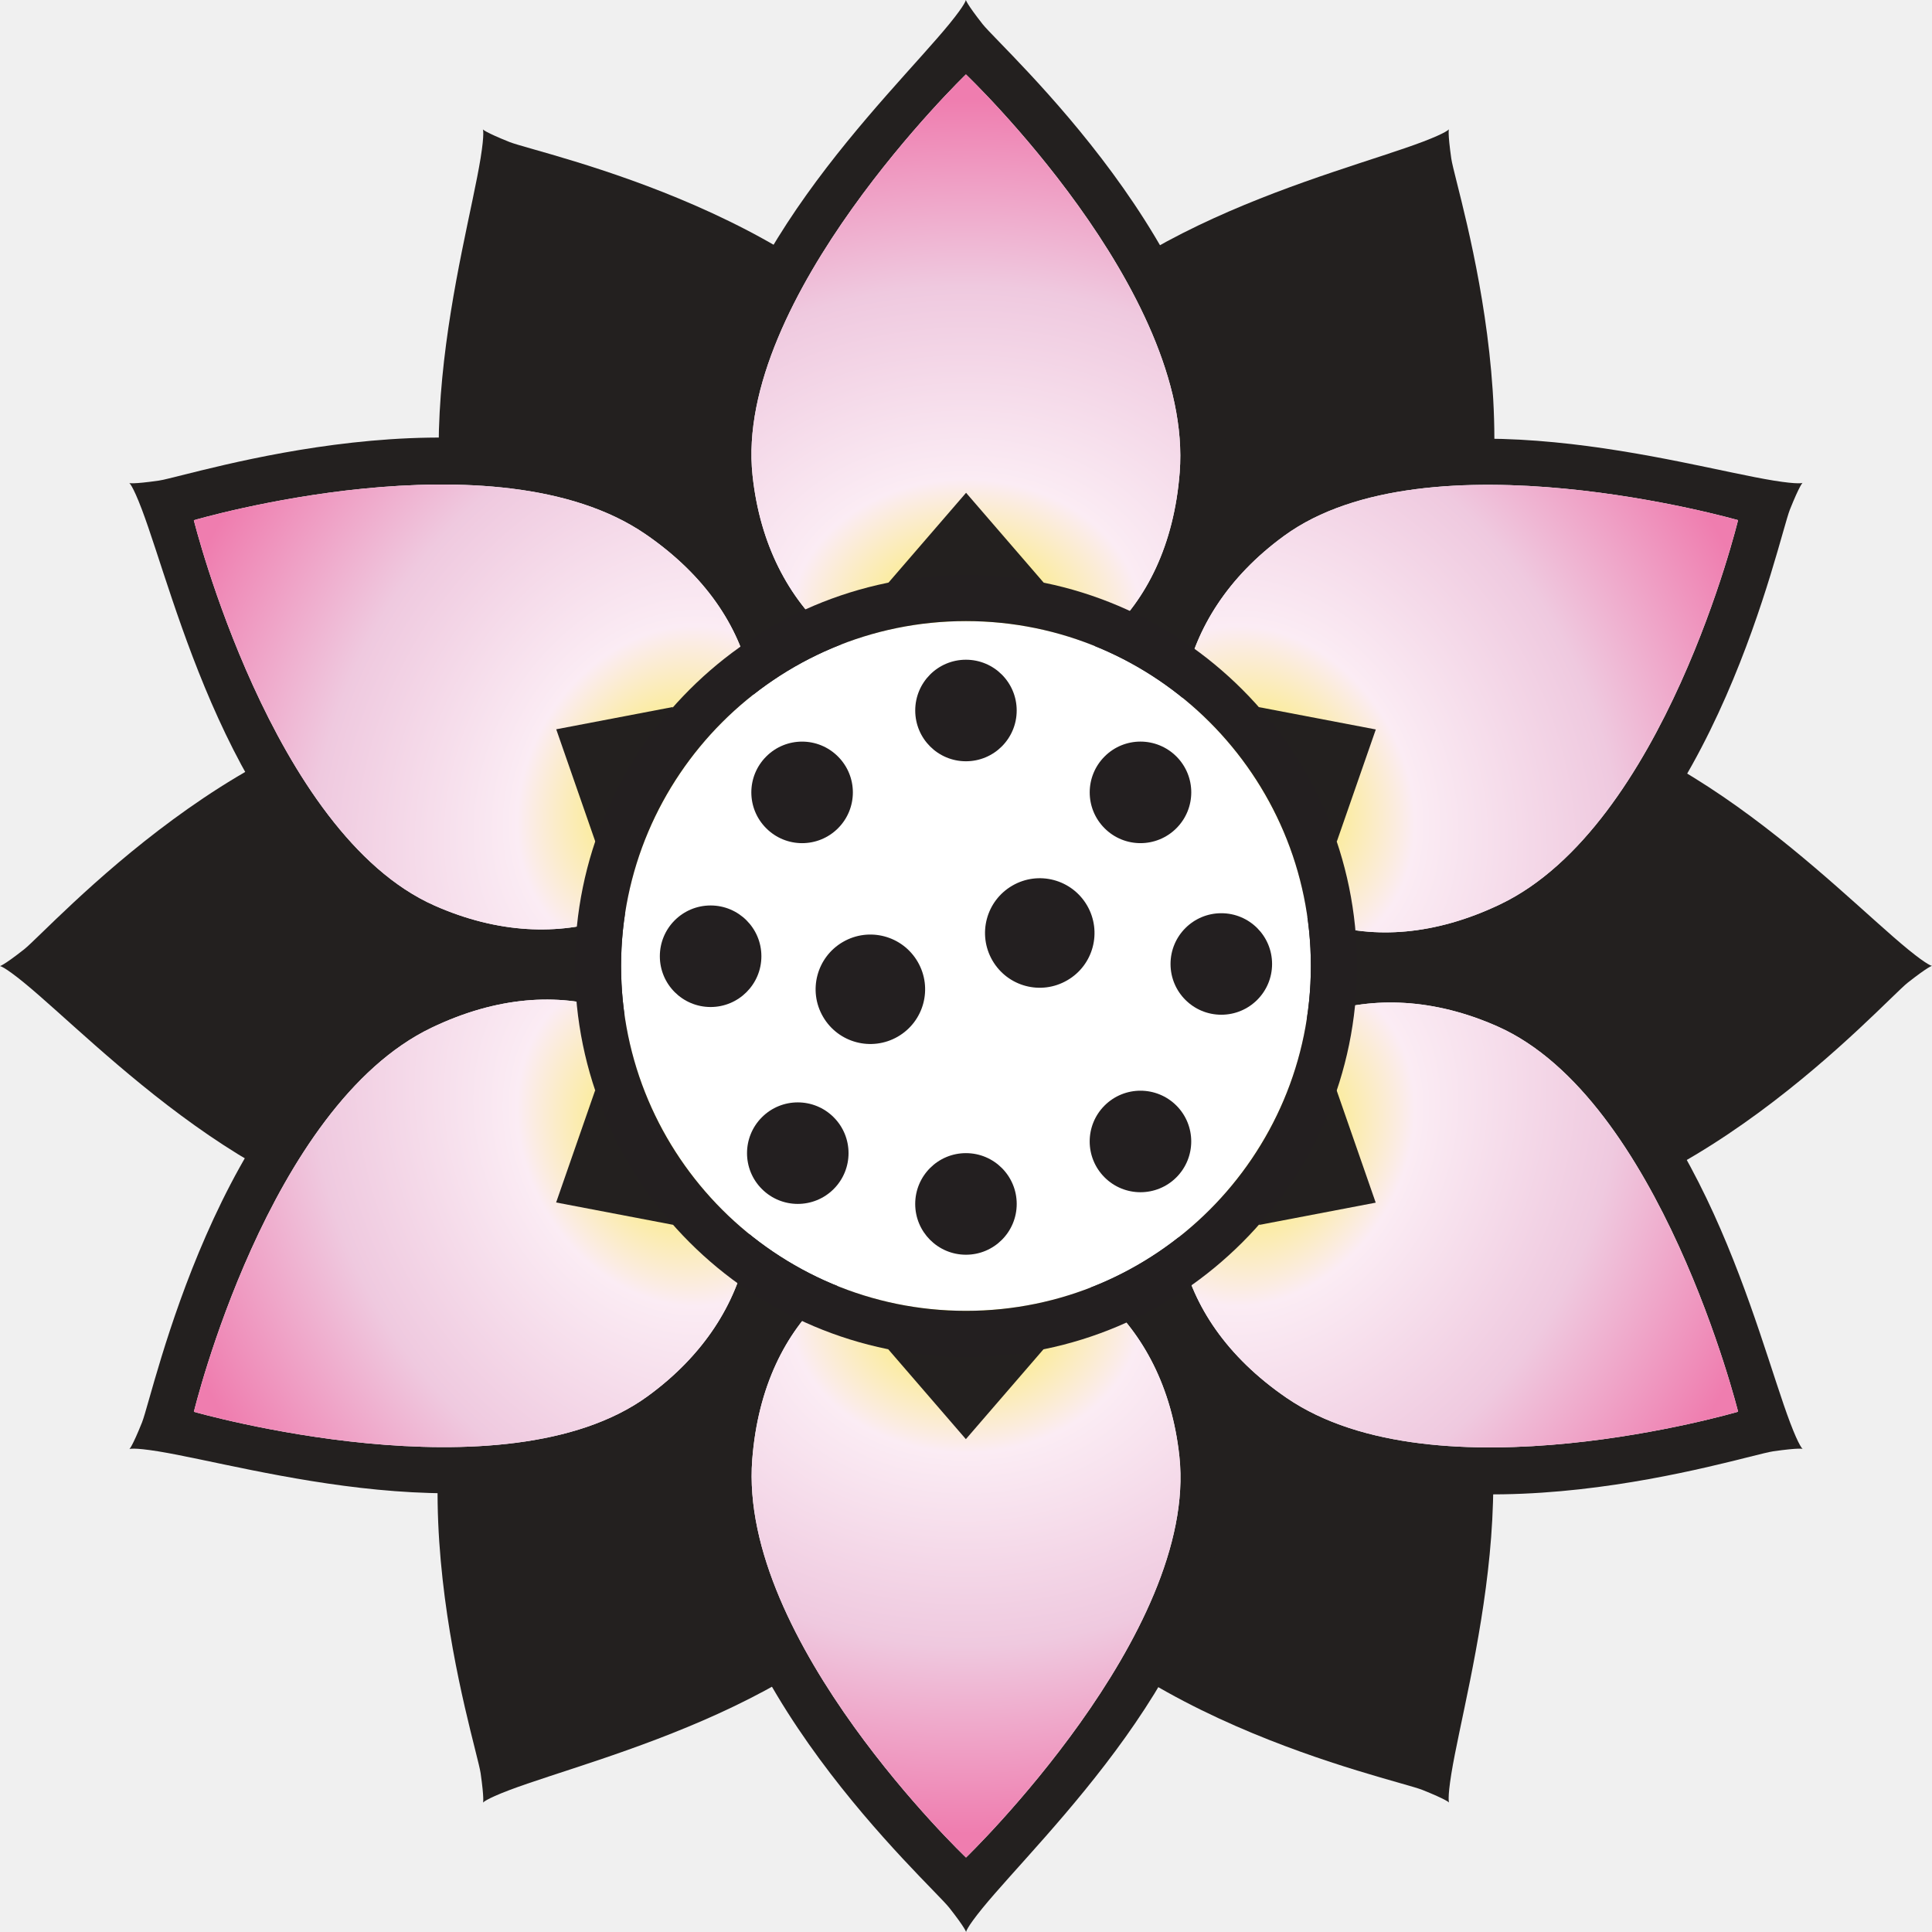
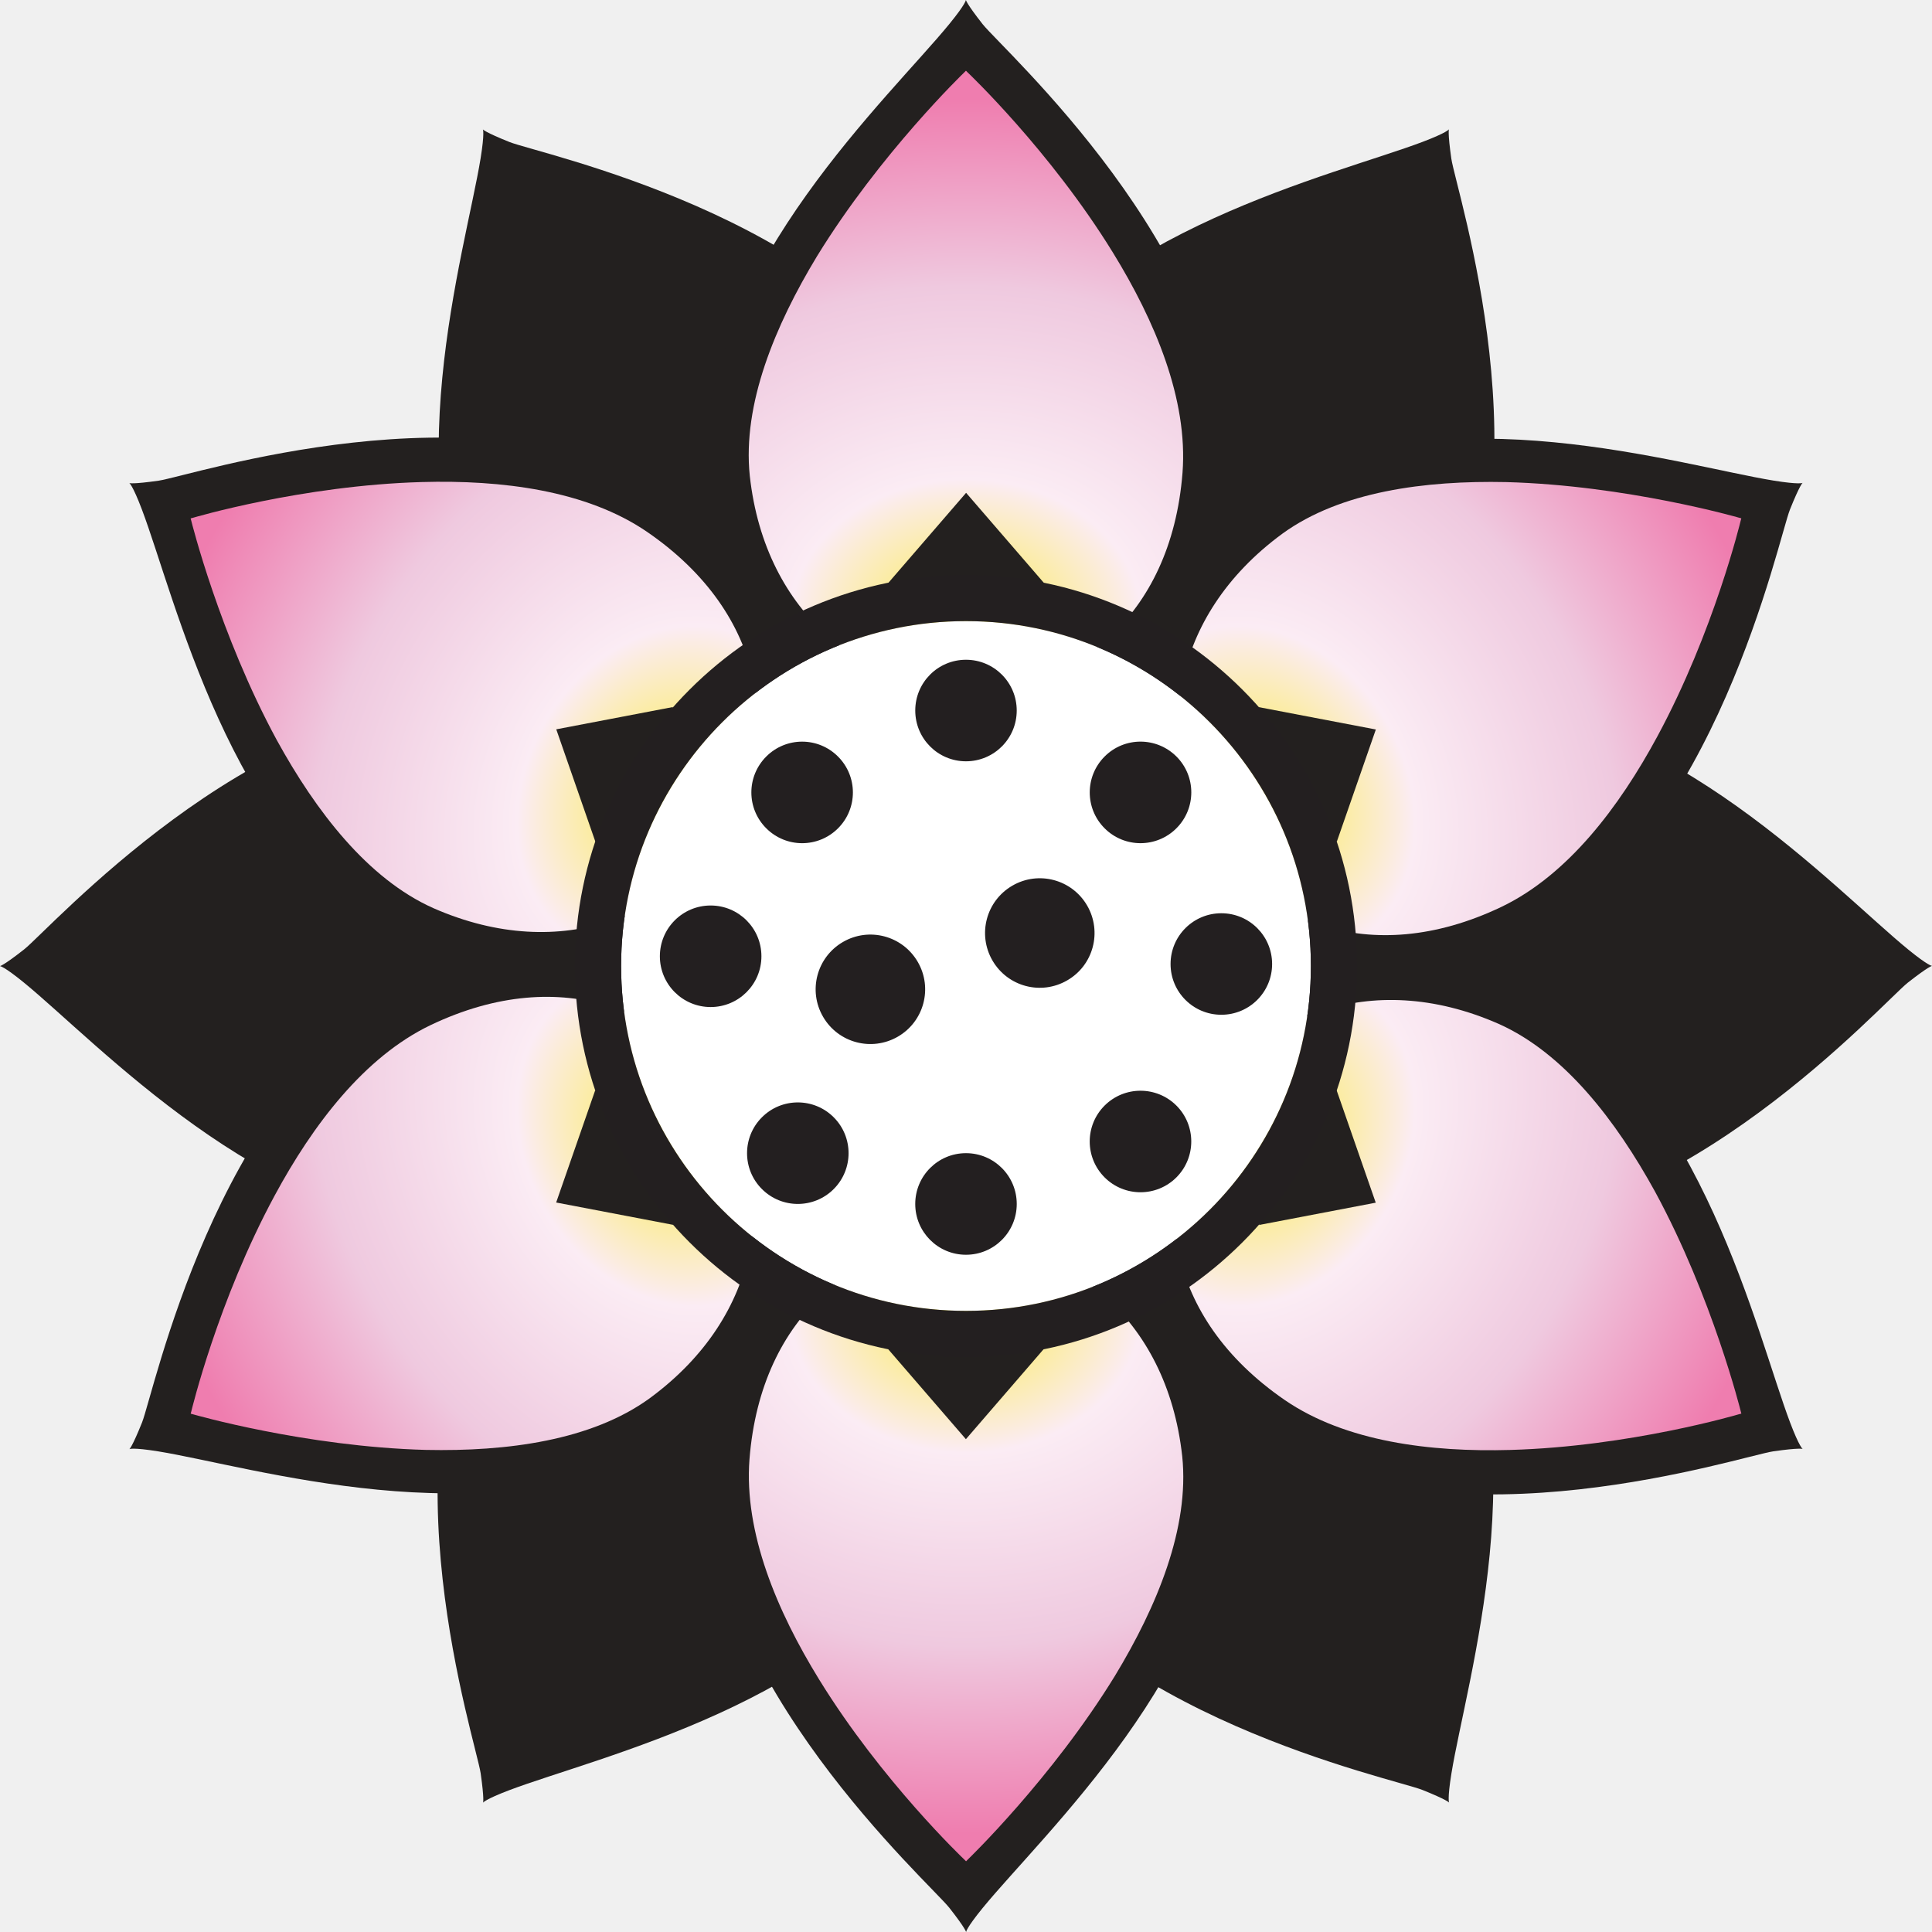
<svg xmlns="http://www.w3.org/2000/svg" width="400px" height="400px" version="1.1" xml:space="preserve" style="fill-rule:evenodd;clip-rule:evenodd;stroke-linejoin:round;stroke-miterlimit:2;">
-   <g transform="matrix(1,0,0,1,-0.006296,-0.006296)">
-     <g id="Layer-1" transform="matrix(5.555556,0,0,5.555556,0,0)">
+   <g id="Layer-1" transform="matrix(5.555556,0,0,5.555556,0,0)">
+     <g>
+       <g transform="matrix(18.99341,5.095115,5.095115,-18.99341,17.60416,17.13835)">
+         <path d="M-0.143,0.61C-0.143,0.61 -0.138,0.605 -0.133,0.556C-0.115,0.378 -0.133,-0.088 0.114,-0.342C0.59,-0.831 1.304,-0.151 0.82,0.343C0.543,0.625 -0.026,0.593 -0.088,0.6C-0.138,0.606 -0.143,0.61 -0.143,0.61Z" style="fill:rgb(35,32,31);fill-rule:nonzero;" />
+       </g>
+       <g transform="matrix(13.90921,-13.90122,-13.90122,-13.90921,10.46742,42.50044)">
+         <path d="M-0.143,0.61C-0.143,0.61 -0.138,0.605 -0.133,0.556C-0.115,0.378 -0.133,-0.088 0.114,-0.342C0.59,-0.831 1.304,-0.151 0.82,0.343C0.543,0.625 -0.026,0.593 -0.088,0.6C-0.138,0.606 -0.143,0.61 -0.143,0.61Z" style="fill:rgb(35,32,31);fill-rule:nonzero;" />
+       </g>
+       <g transform="matrix(-5.084208,-18.99634,-18.99634,5.084208,28.86325,61.36209)">
+         <path d="M-0.143,0.61C-0.143,0.61 -0.138,0.605 -0.133,0.556C-0.115,0.378 -0.133,-0.088 0.114,-0.342C0.59,-0.831 1.304,-0.151 0.82,0.343C0.543,0.625 -0.026,0.593 -0.088,0.6C-0.138,0.606 -0.143,0.61 -0.143,0.61Z" style="fill:rgb(35,32,31);fill-rule:nonzero;" />
+       </g>
+       <g transform="matrix(-18.99341,-5.095115,-5.095115,18.99341,54.39584,54.86165)">
+         <path d="M-0.143,0.61C-0.143,0.61 -0.138,0.605 -0.133,0.556C-0.115,0.378 -0.133,-0.088 0.114,-0.342C0.59,-0.831 1.304,-0.151 0.82,0.343C0.543,0.625 -0.026,0.593 -0.088,0.6C-0.138,0.606 -0.143,0.61 -0.143,0.61Z" style="fill:rgb(35,32,31);fill-rule:nonzero;" />
+       </g>
+       <g transform="matrix(-13.90921,13.90122,13.90122,13.90921,61.53258,29.49956)">
+         <path d="M-0.143,0.61C-0.143,0.61 -0.138,0.605 -0.133,0.556C-0.115,0.378 -0.133,-0.088 0.114,-0.342C0.59,-0.831 1.304,-0.151 0.82,0.343C0.543,0.625 -0.026,0.593 -0.088,0.6C-0.138,0.606 -0.143,0.61 -0.143,0.61Z" style="fill:rgb(35,32,31);fill-rule:nonzero;" />
+       </g>
+       <g transform="matrix(5.084208,18.99634,18.99634,-5.084208,43.13674,10.63791)">
+         <path d="M-0.143,0.61C-0.143,0.61 -0.138,0.605 -0.133,0.556C-0.115,0.378 -0.133,-0.088 0.114,-0.342C0.59,-0.831 1.304,-0.151 0.82,0.343C0.543,0.625 -0.026,0.593 -0.088,0.6C-0.138,0.606 -0.143,0.61 -0.143,0.61Z" style="fill:rgb(35,32,31);fill-rule:nonzero;" />
+       </g>
+     </g>
+     <g>
      <g>
-         <g transform="matrix(18.99341,5.095115,5.095115,-18.99341,17.60416,17.13835)">
+         <g transform="matrix(18.99634,-5.084208,-5.084208,-18.99634,10.63791,28.86325)">
          <path d="M-0.143,0.61C-0.143,0.61 -0.138,0.605 -0.133,0.556C-0.115,0.378 -0.133,-0.088 0.114,-0.342C0.59,-0.831 1.304,-0.151 0.82,0.343C0.543,0.625 -0.026,0.593 -0.088,0.6C-0.138,0.606 -0.143,0.61 -0.143,0.61Z" style="fill:rgb(35,32,31);fill-rule:nonzero;" />
        </g>
-         <g transform="matrix(13.90921,-13.90122,-13.90122,-13.90921,10.46742,42.50044)">
-           <path d="M-0.143,0.61C-0.143,0.61 -0.138,0.605 -0.133,0.556C-0.115,0.378 -0.133,-0.088 0.114,-0.342C0.59,-0.831 1.304,-0.151 0.82,0.343C0.543,0.625 -0.026,0.593 -0.088,0.6C-0.138,0.606 -0.143,0.61 -0.143,0.61Z" style="fill:rgb(35,32,31);fill-rule:nonzero;" />
-         </g>
-         <g transform="matrix(-5.084208,-18.99634,-18.99634,5.084208,28.86325,61.36209)">
-           <path d="M-0.143,0.61C-0.143,0.61 -0.138,0.605 -0.133,0.556C-0.115,0.378 -0.133,-0.088 0.114,-0.342C0.59,-0.831 1.304,-0.151 0.82,0.343C0.543,0.625 -0.026,0.593 -0.088,0.6C-0.138,0.606 -0.143,0.61 -0.143,0.61Z" style="fill:rgb(35,32,31);fill-rule:nonzero;" />
-         </g>
-         <g transform="matrix(-18.99341,-5.095115,-5.095115,18.99341,54.39584,54.86165)">
-           <path d="M-0.143,0.61C-0.143,0.61 -0.138,0.605 -0.133,0.556C-0.115,0.378 -0.133,-0.088 0.114,-0.342C0.59,-0.831 1.304,-0.151 0.82,0.343C0.543,0.625 -0.026,0.593 -0.088,0.6C-0.138,0.606 -0.143,0.61 -0.143,0.61Z" style="fill:rgb(35,32,31);fill-rule:nonzero;" />
-         </g>
-         <g transform="matrix(-13.90921,13.90122,13.90122,13.90921,61.53258,29.49956)">
-           <path d="M-0.143,0.61C-0.143,0.61 -0.138,0.605 -0.133,0.556C-0.115,0.378 -0.133,-0.088 0.114,-0.342C0.59,-0.831 1.304,-0.151 0.82,0.343C0.543,0.625 -0.026,0.593 -0.088,0.6C-0.138,0.606 -0.143,0.61 -0.143,0.61Z" style="fill:rgb(35,32,31);fill-rule:nonzero;" />
-         </g>
-         <g transform="matrix(5.084208,18.99634,18.99634,-5.084208,43.13674,10.63791)">
-           <path d="M-0.143,0.61C-0.143,0.61 -0.138,0.605 -0.133,0.556C-0.115,0.378 -0.133,-0.088 0.114,-0.342C0.59,-0.831 1.304,-0.151 0.82,0.343C0.543,0.625 -0.026,0.593 -0.088,0.6C-0.138,0.606 -0.143,0.61 -0.143,0.61Z" style="fill:rgb(35,32,31);fill-rule:nonzero;" />
+         <g transform="matrix(15.82721,-4.236019,-4.236019,-15.82721,11.55058,28.13632)">
+           <path d="M-0.117,0.584C-0.117,0.584 -0.13,-0.15 0.185,-0.404C0.682,-0.805 1.299,-0.216 0.867,0.288C0.598,0.602 -0.117,0.584 -0.117,0.584Z" style="fill:white;fill-rule:nonzero;" />
        </g>
      </g>
      <g>
-         <g>
-           <g transform="matrix(18.99634,-5.084208,-5.084208,-18.99634,10.63791,28.86325)">
-             <path d="M-0.143,0.61C-0.143,0.61 -0.138,0.605 -0.133,0.556C-0.115,0.378 -0.133,-0.088 0.114,-0.342C0.59,-0.831 1.304,-0.151 0.82,0.343C0.543,0.625 -0.026,0.593 -0.088,0.6C-0.138,0.606 -0.143,0.61 -0.143,0.61Z" style="fill:rgb(35,32,31);fill-rule:nonzero;" />
-           </g>
-           <g transform="matrix(15.82721,-4.236019,-4.236019,-15.82721,11.55058,28.13632)">
-             <path d="M-0.117,0.584C-0.117,0.584 -0.13,-0.15 0.185,-0.404C0.682,-0.805 1.299,-0.216 0.867,0.288C0.598,0.602 -0.117,0.584 -0.117,0.584Z" style="fill:white;fill-rule:nonzero;" />
-           </g>
+         <g transform="matrix(5.095115,-18.99341,-18.99341,-5.095115,17.13835,54.39584)">
+           <path d="M-0.143,0.61C-0.143,0.61 -0.138,0.605 -0.133,0.556C-0.115,0.378 -0.133,-0.088 0.114,-0.342C0.59,-0.831 1.304,-0.151 0.82,0.343C0.543,0.625 -0.026,0.593 -0.088,0.6C-0.138,0.606 -0.143,0.61 -0.143,0.61Z" style="fill:rgb(35,32,31);fill-rule:nonzero;" />
        </g>
-         <g>
-           <g transform="matrix(5.095115,-18.99341,-18.99341,-5.095115,17.13835,54.39584)">
-             <path d="M-0.143,0.61C-0.143,0.61 -0.138,0.605 -0.133,0.556C-0.115,0.378 -0.133,-0.088 0.114,-0.342C0.59,-0.831 1.304,-0.151 0.82,0.343C0.543,0.625 -0.026,0.593 -0.088,0.6C-0.138,0.606 -0.143,0.61 -0.143,0.61Z" style="fill:rgb(35,32,31);fill-rule:nonzero;" />
-           </g>
-           <g transform="matrix(4.245106,-15.82478,-15.82478,-4.245106,16.96515,53.24198)">
-             <path d="M-0.117,0.584C-0.117,0.584 -0.13,-0.15 0.185,-0.404C0.682,-0.805 1.299,-0.216 0.867,0.288C0.598,0.602 -0.117,0.584 -0.117,0.584Z" style="fill:white;fill-rule:nonzero;" />
-           </g>
-         </g>
-         <g>
-           <g transform="matrix(-13.90122,-13.90921,-13.90921,13.90122,42.50044,61.53258)">
-             <path d="M-0.143,0.61C-0.143,0.61 -0.138,0.605 -0.133,0.556C-0.115,0.378 -0.133,-0.088 0.114,-0.342C0.59,-0.831 1.304,-0.151 0.82,0.343C0.543,0.625 -0.026,0.593 -0.088,0.6C-0.138,0.606 -0.143,0.61 -0.143,0.61Z" style="fill:rgb(35,32,31);fill-rule:nonzero;" />
-           </g>
-           <g transform="matrix(-11.58211,-11.58876,-11.58876,11.58211,41.41457,61.10565)">
-             <path d="M-0.117,0.584C-0.117,0.584 -0.13,-0.15 0.185,-0.404C0.682,-0.805 1.299,-0.216 0.867,0.288C0.598,0.602 -0.117,0.584 -0.117,0.584Z" style="fill:white;fill-rule:nonzero;" />
-           </g>
-         </g>
-         <g>
-           <g transform="matrix(-18.99634,5.084208,5.084208,18.99634,61.36209,43.13674)">
-             <path d="M-0.143,0.61C-0.143,0.61 -0.138,0.605 -0.133,0.556C-0.115,0.378 -0.133,-0.088 0.114,-0.342C0.59,-0.831 1.304,-0.151 0.82,0.343C0.543,0.625 -0.026,0.593 -0.088,0.6C-0.138,0.606 -0.143,0.61 -0.143,0.61Z" style="fill:rgb(35,32,31);fill-rule:nonzero;" />
-           </g>
-           <g transform="matrix(-15.82721,4.236019,4.236019,15.82721,60.44942,43.86368)">
-             <path d="M-0.117,0.584C-0.117,0.584 -0.13,-0.15 0.185,-0.404C0.682,-0.805 1.299,-0.216 0.867,0.288C0.598,0.602 -0.117,0.584 -0.117,0.584Z" style="fill:white;fill-rule:nonzero;" />
-           </g>
-         </g>
-         <g>
-           <g transform="matrix(-5.095115,18.99341,18.99341,5.095115,54.86165,17.60416)">
-             <path d="M-0.143,0.61C-0.143,0.61 -0.138,0.605 -0.133,0.556C-0.115,0.378 -0.133,-0.088 0.114,-0.342C0.59,-0.831 1.304,-0.151 0.82,0.343C0.543,0.625 -0.026,0.593 -0.088,0.6C-0.138,0.606 -0.143,0.61 -0.143,0.61Z" style="fill:rgb(35,32,31);fill-rule:nonzero;" />
-           </g>
-           <g transform="matrix(-4.245106,15.82478,15.82478,4.245106,55.03485,18.75802)">
-             <path d="M-0.117,0.584C-0.117,0.584 -0.13,-0.15 0.185,-0.404C0.682,-0.805 1.299,-0.216 0.867,0.288C0.598,0.602 -0.117,0.584 -0.117,0.584Z" style="fill:white;fill-rule:nonzero;" />
-           </g>
-         </g>
-         <g>
-           <g transform="matrix(13.90122,13.90921,13.90921,-13.90122,29.49956,10.46742)">
-             <path d="M-0.143,0.61C-0.143,0.61 -0.138,0.605 -0.133,0.556C-0.115,0.378 -0.133,-0.088 0.114,-0.342C0.59,-0.831 1.304,-0.151 0.82,0.343C0.543,0.625 -0.026,0.593 -0.088,0.6C-0.138,0.606 -0.143,0.61 -0.143,0.61Z" style="fill:rgb(35,32,31);fill-rule:nonzero;" />
-           </g>
-           <g transform="matrix(11.58211,11.58876,11.58876,-11.58211,30.58544,10.89435)">
-             <path d="M-0.117,0.584C-0.117,0.584 -0.13,-0.15 0.185,-0.404C0.682,-0.805 1.299,-0.216 0.867,0.288C0.598,0.602 -0.117,0.584 -0.117,0.584Z" style="fill:white;fill-rule:nonzero;" />
-           </g>
-         </g>
-       </g>
-       <g id="_6" transform="matrix(15.82721,-4.236019,-4.236019,-15.82721,11.55058,28.13632)">
-         <path d="M-0.117,0.584C-0.117,0.584 -0.13,-0.15 0.185,-0.404C0.682,-0.805 1.299,-0.216 0.867,0.288C0.598,0.602 -0.117,0.584 -0.117,0.584Z" style="fill:url(#_Radial1);fill-rule:nonzero;" />
-       </g>
-       <g id="_5" transform="matrix(4.245106,-15.82478,-15.82478,-4.245106,16.96515,53.24198)">
-         <path d="M-0.117,0.584C-0.117,0.584 -0.13,-0.15 0.185,-0.404C0.682,-0.805 1.299,-0.216 0.867,0.288C0.598,0.602 -0.117,0.584 -0.117,0.584Z" style="fill:url(#_Radial2);fill-rule:nonzero;" />
-       </g>
-       <g id="_4" transform="matrix(-11.58211,-11.58876,-11.58876,11.58211,41.41457,61.10565)">
-         <path d="M-0.117,0.584C-0.117,0.584 -0.13,-0.15 0.185,-0.404C0.682,-0.805 1.299,-0.216 0.867,0.288C0.598,0.602 -0.117,0.584 -0.117,0.584Z" style="fill:url(#_Radial3);fill-rule:nonzero;" />
-       </g>
-       <g id="_3" transform="matrix(-15.82721,4.236019,4.236019,15.82721,60.44942,43.86368)">
-         <path d="M-0.117,0.584C-0.117,0.584 -0.13,-0.15 0.185,-0.404C0.682,-0.805 1.299,-0.216 0.867,0.288C0.598,0.602 -0.117,0.584 -0.117,0.584Z" style="fill:url(#_Radial4);fill-rule:nonzero;" />
-       </g>
-       <g id="_2" transform="matrix(-4.245106,15.82478,15.82478,4.245106,55.03485,18.75802)">
-         <path d="M-0.117,0.584C-0.117,0.584 -0.13,-0.15 0.185,-0.404C0.682,-0.805 1.299,-0.216 0.867,0.288C0.598,0.602 -0.117,0.584 -0.117,0.584Z" style="fill:url(#_Radial5);fill-rule:nonzero;" />
-       </g>
-       <g id="_1" transform="matrix(11.58211,11.58876,11.58876,-11.58211,30.58544,10.89435)">
-         <path d="M-0.117,0.584C-0.117,0.584 -0.13,-0.15 0.185,-0.404C0.682,-0.805 1.299,-0.216 0.867,0.288C0.598,0.602 -0.117,0.584 -0.117,0.584Z" style="fill:url(#_Radial6);fill-rule:nonzero;" />
-       </g>
-       <g>
-         <g transform="matrix(-2.777673,4.807882,4.807882,2.777673,23.76512,25.48951)">
-           <path d="M0.537,-0.321L0.015,0.283L1.06,0.285L0.537,-0.321Z" style="fill:rgb(35,32,31);fill-rule:nonzero;" />
-         </g>
-         <g transform="matrix(2.774911,4.809476,4.809476,-2.774911,20.78021,41.34047)">
-           <path d="M0.537,-0.321L0.015,0.283L1.06,0.285L0.537,-0.321Z" style="fill:rgb(35,32,31);fill-rule:nonzero;" />
-         </g>
-         <g transform="matrix(5.552584,0.001594,0.001594,-5.552584,33.01509,51.85096)">
-           <path d="M0.537,-0.321L0.015,0.283L1.06,0.285L0.537,-0.321Z" style="fill:rgb(35,32,31);fill-rule:nonzero;" />
-         </g>
-         <g transform="matrix(2.777673,-4.807882,-4.807882,-2.777673,48.23488,46.51049)">
-           <path d="M0.537,-0.321L0.015,0.283L1.06,0.285L0.537,-0.321Z" style="fill:rgb(35,32,31);fill-rule:nonzero;" />
-         </g>
-         <g transform="matrix(-2.774911,-4.809476,-4.809476,2.774911,51.21979,30.65953)">
-           <path d="M0.537,-0.321L0.015,0.283L1.06,0.285L0.537,-0.321Z" style="fill:rgb(35,32,31);fill-rule:nonzero;" />
-         </g>
-         <g transform="matrix(-5.552584,-0.001594,-0.001594,5.552584,38.98491,20.14904)">
-           <path d="M0.537,-0.321L0.015,0.283L1.06,0.285L0.537,-0.321Z" style="fill:rgb(35,32,31);fill-rule:nonzero;" />
+         <g transform="matrix(4.245106,-15.82478,-15.82478,-4.245106,16.96515,53.24198)">
+           <path d="M-0.117,0.584C-0.117,0.584 -0.13,-0.15 0.185,-0.404C0.682,-0.805 1.299,-0.216 0.867,0.288C0.598,0.602 -0.117,0.584 -0.117,0.584Z" style="fill:white;fill-rule:nonzero;" />
        </g>
      </g>
      <g>
-         <g transform="matrix(-1.501736,0,0,1.501736,36,48.85336)">
-           <path d="M0,-17.118C4.719,-17.118 8.559,-13.278 8.559,-8.558C8.559,-3.84 4.719,0 0,0C-4.719,0 -8.559,-3.84 -8.559,-8.558C-8.559,-13.278 -4.719,-17.118 0,-17.118" style="fill:white;fill-rule:nonzero;" />
+         <g transform="matrix(-13.90122,-13.90921,-13.90921,13.90122,42.50044,61.53258)">
+           <path d="M-0.143,0.61C-0.143,0.61 -0.138,0.605 -0.133,0.556C-0.115,0.378 -0.133,-0.088 0.114,-0.342C0.59,-0.831 1.304,-0.151 0.82,0.343C0.543,0.625 -0.026,0.593 -0.088,0.6C-0.138,0.606 -0.143,0.61 -0.143,0.61Z" style="fill:rgb(35,32,31);fill-rule:nonzero;" />
        </g>
-         <g transform="matrix(1.501736,0,0,1.501736,36,50.5736)">
-           <path d="M0,-19.409C-5.351,-19.409 -9.705,-15.055 -9.705,-9.704C-9.705,-4.354 -5.351,0 0,0C5.351,0 9.705,-4.354 9.705,-9.704C9.705,-15.055 5.351,-19.409 0,-19.409M0,-1.146C-4.719,-1.146 -8.559,-4.985 -8.559,-9.704C-8.559,-14.424 -4.719,-18.263 0,-18.263C4.719,-18.263 8.559,-14.424 8.559,-9.704C8.559,-4.985 4.719,-1.146 0,-1.146" style="fill:rgb(35,31,32);fill-rule:nonzero;" />
+         <g transform="matrix(-11.58211,-11.58876,-11.58876,11.58211,41.41457,61.10565)">
+           <path d="M-0.117,0.584C-0.117,0.584 -0.13,-0.15 0.185,-0.404C0.682,-0.805 1.299,-0.216 0.867,0.288C0.598,0.602 -0.117,0.584 -0.117,0.584Z" style="fill:white;fill-rule:nonzero;" />
        </g>
-         <g transform="matrix(0,-1.501736,-1.501736,0,35.9997,24.58861)">
-           <path d="M-1.259,-1.259C-1.955,-1.259 -2.519,-0.696 -2.519,0.001C-2.519,0.697 -1.955,1.259 -1.259,1.259C-0.563,1.259 0.001,0.697 0.001,0.001C0.001,-0.696 -0.563,-1.259 -1.259,-1.259" style="fill:rgb(35,31,32);fill-rule:nonzero;" />
+       </g>
+       <g>
+         <g transform="matrix(-18.99634,5.084208,5.084208,18.99634,61.36209,43.13674)">
+           <path d="M-0.143,0.61C-0.143,0.61 -0.138,0.605 -0.133,0.556C-0.115,0.378 -0.133,-0.088 0.114,-0.342C0.59,-0.831 1.304,-0.151 0.82,0.343C0.543,0.625 -0.026,0.593 -0.088,0.6C-0.138,0.606 -0.143,0.61 -0.143,0.61Z" style="fill:rgb(35,32,31);fill-rule:nonzero;" />
        </g>
-         <g transform="matrix(0,-1.501736,-1.501736,0,36.00045,42.97677)">
-           <path d="M-1.26,-1.259C-0.564,-1.259 0.001,-0.696 0.001,0.001C0.001,0.697 -0.564,1.26 -1.26,1.26C-1.955,1.26 -2.52,0.697 -2.52,0.001C-2.52,-0.696 -1.955,-1.259 -1.26,-1.259" style="fill:rgb(35,31,32);fill-rule:nonzero;" />
+         <g transform="matrix(-15.82721,4.236019,4.236019,15.82721,60.44942,43.86368)">
+           <path d="M-0.117,0.584C-0.117,0.584 -0.13,-0.15 0.185,-0.404C0.682,-0.805 1.299,-0.216 0.867,0.288C0.598,0.602 -0.117,0.584 -0.117,0.584Z" style="fill:white;fill-rule:nonzero;" />
        </g>
-         <g transform="matrix(-1.501736,0,0,1.501736,26.48365,37.52967)">
-           <path d="M0,-2.52C-0.695,-2.52 -1.26,-1.957 -1.26,-1.26C-1.26,-0.564 -0.695,0 0,0C0.696,0 1.26,-0.564 1.26,-1.26C1.26,-1.957 0.696,-2.52 0,-2.52" style="fill:rgb(35,31,32);fill-rule:nonzero;" />
+       </g>
+       <g>
+         <g transform="matrix(-5.095115,18.99341,18.99341,5.095115,54.86165,17.60416)">
+           <path d="M-0.143,0.61C-0.143,0.61 -0.138,0.605 -0.133,0.556C-0.115,0.378 -0.133,-0.088 0.114,-0.342C0.59,-0.831 1.304,-0.151 0.82,0.343C0.543,0.625 -0.026,0.593 -0.088,0.6C-0.138,0.606 -0.143,0.61 -0.143,0.61Z" style="fill:rgb(35,32,31);fill-rule:nonzero;" />
        </g>
-         <g transform="matrix(-1.501736,0,0,1.501736,45.5156,37.8171)">
-           <path d="M0,-2.519C0.696,-2.519 1.26,-1.956 1.26,-1.259C1.26,-0.563 0.696,0 0,0C-0.696,0 -1.26,-0.563 -1.26,-1.259C-1.26,-1.956 -0.696,-2.519 0,-2.519" style="fill:rgb(35,31,32);fill-rule:nonzero;" />
+         <g transform="matrix(-4.245106,15.82478,15.82478,4.245106,55.03485,18.75802)">
+           <path d="M-0.117,0.584C-0.117,0.584 -0.13,-0.15 0.185,-0.404C0.682,-0.805 1.299,-0.216 0.867,0.288C0.598,0.602 -0.117,0.584 -0.117,0.584Z" style="fill:white;fill-rule:nonzero;" />
        </g>
-         <g transform="matrix(-1.061888,-1.061888,-1.061888,1.061888,28.00152,29.52991)">
-           <path d="M-0.892,-2.149C-1.588,-2.149 -2.151,-1.586 -2.151,-0.89C-2.151,-0.194 -1.588,0.369 -0.892,0.369C-0.195,0.37 0.368,-0.193 0.368,-0.891C0.368,-1.587 -0.195,-2.15 -0.892,-2.149" style="fill:rgb(35,31,32);fill-rule:nonzero;" />
+       </g>
+       <g>
+         <g transform="matrix(13.90122,13.90921,13.90921,-13.90122,29.49956,10.46742)">
+           <path d="M-0.143,0.61C-0.143,0.61 -0.138,0.605 -0.133,0.556C-0.115,0.378 -0.133,-0.088 0.114,-0.342C0.59,-0.831 1.304,-0.151 0.82,0.343C0.543,0.625 -0.026,0.593 -0.088,0.6C-0.138,0.606 -0.143,0.61 -0.143,0.61Z" style="fill:rgb(35,32,31);fill-rule:nonzero;" />
        </g>
-         <g transform="matrix(-1.061888,-1.061888,-1.061888,1.061888,40.61,42.54059)">
-           <path d="M-0.891,-2.152C-0.196,-2.151 0.368,-1.588 0.369,-0.892C0.369,-0.196 -0.194,0.368 -0.891,0.368C-1.587,0.368 -2.151,-0.196 -2.151,-0.892C-2.15,-1.588 -1.586,-2.152 -0.891,-2.152" style="fill:rgb(35,31,32);fill-rule:nonzero;" />
+         <g transform="matrix(11.58211,11.58876,11.58876,-11.58211,30.58544,10.89435)">
+           <path d="M-0.117,0.584C-0.117,0.584 -0.13,-0.15 0.185,-0.404C0.682,-0.805 1.299,-0.216 0.867,0.288C0.598,0.602 -0.117,0.584 -0.117,0.584Z" style="fill:white;fill-rule:nonzero;" />
        </g>
-         <g transform="matrix(-1.061888,1.061888,1.061888,1.061888,31.62373,42.97556)">
-           <path d="M0.891,-2.15C0.195,-2.151 -0.369,-1.586 -0.369,-0.891C-0.369,-0.195 0.195,0.369 0.891,0.369C1.586,0.369 2.151,-0.195 2.15,-0.891C2.151,-1.586 1.586,-2.15 0.891,-2.15" style="fill:rgb(35,31,32);fill-rule:nonzero;" />
-         </g>
-         <g transform="matrix(-1.299048,0.753448,0.753448,1.299048,34.20743,37.88226)">
-           <path d="M0.681,-2.533C-0.069,-2.533 -0.677,-1.926 -0.677,-1.174C-0.677,-0.424 -0.07,0.183 0.681,0.183C1.432,0.182 2.04,-0.426 2.039,-1.176C2.04,-1.926 1.431,-2.533 0.681,-2.533" style="fill:rgb(35,31,32);fill-rule:nonzero;" />
-         </g>
-         <g transform="matrix(-1.06159,1.062186,1.062186,1.06159,44.39562,29.52931)">
-           <path d="M0.891,-2.15C1.587,-2.15 2.151,-1.587 2.151,-0.891C2.152,-0.195 1.588,0.369 0.891,0.369C0.195,0.369 -0.369,-0.194 -0.369,-0.89C-0.368,-1.586 0.194,-2.151 0.891,-2.15" style="fill:rgb(35,31,32);fill-rule:nonzero;" />
-         </g>
-         <g transform="matrix(-1.299048,0.753448,0.753448,1.299048,40.52126,35.78499)">
-           <path d="M0.681,-2.534C1.432,-2.534 2.039,-1.927 2.04,-1.176C2.04,-0.424 1.433,0.183 0.681,0.182C-0.068,0.184 -0.676,-0.424 -0.677,-1.175C-0.677,-1.927 -0.069,-2.535 0.681,-2.534" style="fill:rgb(35,31,32);fill-rule:nonzero;" />
-         </g>
+       </g>
+     </g>
+     <g id="_6" transform="matrix(15.82721,-4.236019,-4.236019,-15.82721,11.55058,28.13632)">
+       <path d="M-0.117,0.59C-0.117,0.59 0.141,0.597 0.406,0.534C0.583,0.492 0.763,0.419 0.872,0.292C1.09,0.037 1.043,-0.239 0.879,-0.401C0.714,-0.563 0.433,-0.611 0.181,-0.409C0.054,-0.306 -0.02,-0.127 -0.064,0.052C-0.128,0.319 -0.123,0.584 -0.123,0.584L-0.123,0.59L-0.117,0.59Z" style="fill:url(#_Radial1);fill-rule:nonzero;" />
+     </g>
+     <g id="_5" transform="matrix(4.245106,-15.82478,-15.82478,-4.245106,16.96515,53.24198)">
+       <path d="M-0.117,0.59C-0.117,0.59 0.141,0.597 0.406,0.534C0.583,0.492 0.763,0.419 0.872,0.292C1.09,0.037 1.043,-0.239 0.879,-0.401C0.714,-0.563 0.433,-0.611 0.181,-0.409C0.054,-0.306 -0.02,-0.127 -0.064,0.052C-0.128,0.319 -0.123,0.584 -0.123,0.584L-0.123,0.59L-0.117,0.59Z" style="fill:url(#_Radial2);fill-rule:nonzero;" />
+     </g>
+     <g id="_4" transform="matrix(-11.58211,-11.58876,-11.58876,11.58211,41.41457,61.10565)">
+       <path d="M-0.117,0.59C-0.117,0.59 0.141,0.597 0.406,0.534C0.583,0.492 0.763,0.419 0.872,0.292C1.09,0.037 1.043,-0.239 0.879,-0.401C0.714,-0.563 0.433,-0.611 0.181,-0.409C0.054,-0.306 -0.02,-0.127 -0.064,0.052C-0.128,0.319 -0.123,0.584 -0.123,0.584L-0.123,0.59L-0.117,0.59Z" style="fill:url(#_Radial3);fill-rule:nonzero;" />
+     </g>
+     <g id="_3" transform="matrix(-15.82721,4.236019,4.236019,15.82721,60.44942,43.86368)">
+       <path d="M-0.117,0.59C-0.117,0.59 0.141,0.597 0.406,0.534C0.583,0.492 0.763,0.419 0.872,0.292C1.09,0.037 1.043,-0.239 0.879,-0.401C0.714,-0.563 0.433,-0.611 0.181,-0.409C0.054,-0.306 -0.02,-0.127 -0.064,0.052C-0.128,0.319 -0.123,0.584 -0.123,0.584L-0.123,0.59L-0.117,0.59Z" style="fill:url(#_Radial4);fill-rule:nonzero;" />
+     </g>
+     <g id="_2" transform="matrix(-4.245106,15.82478,15.82478,4.245106,55.03485,18.75802)">
+       <path d="M-0.117,0.59C-0.117,0.59 0.141,0.597 0.406,0.534C0.583,0.492 0.763,0.419 0.872,0.292C1.09,0.037 1.043,-0.239 0.879,-0.401C0.714,-0.563 0.433,-0.611 0.181,-0.409C0.054,-0.306 -0.02,-0.127 -0.064,0.052C-0.128,0.319 -0.123,0.584 -0.123,0.584L-0.123,0.59L-0.117,0.59Z" style="fill:url(#_Radial5);fill-rule:nonzero;" />
+     </g>
+     <g id="_1" transform="matrix(11.58211,11.58876,11.58876,-11.58211,30.58544,10.89435)">
+       <path d="M-0.117,0.59C-0.117,0.59 0.141,0.597 0.406,0.534C0.583,0.492 0.763,0.419 0.872,0.292C1.09,0.037 1.043,-0.239 0.879,-0.401C0.714,-0.563 0.433,-0.611 0.181,-0.409C0.054,-0.306 -0.02,-0.127 -0.064,0.052C-0.128,0.319 -0.123,0.584 -0.123,0.584L-0.123,0.59L-0.117,0.59Z" style="fill:url(#_Radial6);fill-rule:nonzero;" />
+     </g>
+     <g>
+       <g transform="matrix(-2.777673,4.807882,4.807882,2.777673,23.76512,25.48951)">
+         <path d="M0.537,-0.321L0.015,0.283L1.06,0.285L0.537,-0.321Z" style="fill:rgb(35,32,31);fill-rule:nonzero;" />
+       </g>
+       <g transform="matrix(2.774911,4.809476,4.809476,-2.774911,20.78021,41.34047)">
+         <path d="M0.537,-0.321L0.015,0.283L1.06,0.285L0.537,-0.321Z" style="fill:rgb(35,32,31);fill-rule:nonzero;" />
+       </g>
+       <g transform="matrix(5.552584,0.001594,0.001594,-5.552584,33.01509,51.85096)">
+         <path d="M0.537,-0.321L0.015,0.283L1.06,0.285L0.537,-0.321Z" style="fill:rgb(35,32,31);fill-rule:nonzero;" />
+       </g>
+       <g transform="matrix(2.777673,-4.807882,-4.807882,-2.777673,48.23488,46.51049)">
+         <path d="M0.537,-0.321L0.015,0.283L1.06,0.285L0.537,-0.321Z" style="fill:rgb(35,32,31);fill-rule:nonzero;" />
+       </g>
+       <g transform="matrix(-2.774911,-4.809476,-4.809476,2.774911,51.21979,30.65953)">
+         <path d="M0.537,-0.321L0.015,0.283L1.06,0.285L0.537,-0.321Z" style="fill:rgb(35,32,31);fill-rule:nonzero;" />
+       </g>
+       <g transform="matrix(-5.552584,-0.001594,-0.001594,5.552584,38.98491,20.14904)">
+         <path d="M0.537,-0.321L0.015,0.283L1.06,0.285L0.537,-0.321Z" style="fill:rgb(35,32,31);fill-rule:nonzero;" />
+       </g>
+     </g>
+     <g>
+       <g transform="matrix(-1.501736,0,0,1.501736,36,48.85336)">
+         <path d="M0,-17.118C4.719,-17.118 8.559,-13.278 8.559,-8.558C8.559,-3.84 4.719,0 0,0C-4.719,0 -8.559,-3.84 -8.559,-8.558C-8.559,-13.278 -4.719,-17.118 0,-17.118" style="fill:white;fill-rule:nonzero;" />
+       </g>
+       <g transform="matrix(1.501736,0,0,1.501736,36,50.5736)">
+         <path d="M0,-19.409C-5.351,-19.409 -9.705,-15.055 -9.705,-9.704C-9.705,-4.354 -5.351,0 0,0C5.351,0 9.705,-4.354 9.705,-9.704C9.705,-15.055 5.351,-19.409 0,-19.409M0,-1.146C-4.719,-1.146 -8.559,-4.985 -8.559,-9.704C-8.559,-14.424 -4.719,-18.263 0,-18.263C4.719,-18.263 8.559,-14.424 8.559,-9.704C8.559,-4.985 4.719,-1.146 0,-1.146" style="fill:rgb(35,31,32);fill-rule:nonzero;" />
+       </g>
+       <g transform="matrix(0,-1.501736,-1.501736,0,35.9997,24.58861)">
+         <path d="M-1.259,-1.259C-1.955,-1.259 -2.519,-0.696 -2.519,0.001C-2.519,0.697 -1.955,1.259 -1.259,1.259C-0.563,1.259 0.001,0.697 0.001,0.001C0.001,-0.696 -0.563,-1.259 -1.259,-1.259" style="fill:rgb(35,31,32);fill-rule:nonzero;" />
+       </g>
+       <g transform="matrix(0,-1.501736,-1.501736,0,36.00045,42.97677)">
+         <path d="M-1.26,-1.259C-0.564,-1.259 0.001,-0.696 0.001,0.001C0.001,0.697 -0.564,1.26 -1.26,1.26C-1.955,1.26 -2.52,0.697 -2.52,0.001C-2.52,-0.696 -1.955,-1.259 -1.26,-1.259" style="fill:rgb(35,31,32);fill-rule:nonzero;" />
+       </g>
+       <g transform="matrix(-1.501736,0,0,1.501736,26.48365,37.52967)">
+         <path d="M0,-2.52C-0.695,-2.52 -1.26,-1.957 -1.26,-1.26C-1.26,-0.564 -0.695,0 0,0C0.696,0 1.26,-0.564 1.26,-1.26C1.26,-1.957 0.696,-2.52 0,-2.52" style="fill:rgb(35,31,32);fill-rule:nonzero;" />
+       </g>
+       <g transform="matrix(-1.501736,0,0,1.501736,45.5156,37.8171)">
+         <path d="M0,-2.519C0.696,-2.519 1.26,-1.956 1.26,-1.259C1.26,-0.563 0.696,0 0,0C-0.696,0 -1.26,-0.563 -1.26,-1.259C-1.26,-1.956 -0.696,-2.519 0,-2.519" style="fill:rgb(35,31,32);fill-rule:nonzero;" />
+       </g>
+       <g transform="matrix(-1.061888,-1.061888,-1.061888,1.061888,28.00152,29.52991)">
+         <path d="M-0.892,-2.149C-1.588,-2.149 -2.151,-1.586 -2.151,-0.89C-2.151,-0.194 -1.588,0.369 -0.892,0.369C-0.195,0.37 0.368,-0.193 0.368,-0.891C0.368,-1.587 -0.195,-2.15 -0.892,-2.149" style="fill:rgb(35,31,32);fill-rule:nonzero;" />
+       </g>
+       <g transform="matrix(-1.061888,-1.061888,-1.061888,1.061888,40.61,42.54059)">
+         <path d="M-0.891,-2.152C-0.196,-2.151 0.368,-1.588 0.369,-0.892C0.369,-0.196 -0.194,0.368 -0.891,0.368C-1.587,0.368 -2.151,-0.196 -2.151,-0.892C-2.15,-1.588 -1.586,-2.152 -0.891,-2.152" style="fill:rgb(35,31,32);fill-rule:nonzero;" />
+       </g>
+       <g transform="matrix(-1.061888,1.061888,1.061888,1.061888,31.62373,42.97556)">
+         <path d="M0.891,-2.15C0.195,-2.151 -0.369,-1.586 -0.369,-0.891C-0.369,-0.195 0.195,0.369 0.891,0.369C1.586,0.369 2.151,-0.195 2.15,-0.891C2.151,-1.586 1.586,-2.15 0.891,-2.15" style="fill:rgb(35,31,32);fill-rule:nonzero;" />
+       </g>
+       <g transform="matrix(-1.299048,0.753448,0.753448,1.299048,34.20743,37.88226)">
+         <path d="M0.681,-2.533C-0.069,-2.533 -0.677,-1.926 -0.677,-1.174C-0.677,-0.424 -0.07,0.183 0.681,0.183C1.432,0.182 2.04,-0.426 2.039,-1.176C2.04,-1.926 1.431,-2.533 0.681,-2.533" style="fill:rgb(35,31,32);fill-rule:nonzero;" />
+       </g>
+       <g transform="matrix(-1.06159,1.062186,1.062186,1.06159,44.39562,29.52931)">
+         <path d="M0.891,-2.15C1.587,-2.15 2.151,-1.587 2.151,-0.891C2.152,-0.195 1.588,0.369 0.891,0.369C0.195,0.369 -0.369,-0.194 -0.369,-0.89C-0.368,-1.586 0.194,-2.151 0.891,-2.15" style="fill:rgb(35,31,32);fill-rule:nonzero;" />
+       </g>
+       <g transform="matrix(-1.299048,0.753448,0.753448,1.299048,40.52126,35.78499)">
+         <path d="M0.681,-2.534C1.432,-2.534 2.039,-1.927 2.04,-1.176C2.04,-0.424 1.433,0.183 0.681,0.182C-0.068,0.184 -0.676,-0.424 -0.677,-1.175C-0.677,-1.927 -0.069,-2.535 0.681,-2.534" style="fill:rgb(35,31,32);fill-rule:nonzero;" />
      </g>
    </g>
  </g>
  <defs>
    <radialGradient id="_Radial1" cx="0" cy="0" r="1" gradientUnits="userSpaceOnUse" gradientTransform="matrix(-0.841811,0.841811,1.044702,1.044702,0.762545,-0.294881)">
      <stop offset="0" style="stop-color:rgb(250,237,74);stop-opacity:1" />
      <stop offset="0.27" style="stop-color:rgb(251,236,244);stop-opacity:1" />
      <stop offset="0.64" style="stop-color:rgb(239,201,223);stop-opacity:1" />
      <stop offset="1" style="stop-color:rgb(239,125,175);stop-opacity:1" />
    </radialGradient>
    <radialGradient id="_Radial2" cx="0" cy="0" r="1" gradientUnits="userSpaceOnUse" gradientTransform="matrix(-0.841811,0.841811,1.044702,1.044702,0.762545,-0.294881)">
      <stop offset="0" style="stop-color:rgb(250,237,74);stop-opacity:1" />
      <stop offset="0.27" style="stop-color:rgb(251,236,244);stop-opacity:1" />
      <stop offset="0.64" style="stop-color:rgb(239,201,223);stop-opacity:1" />
      <stop offset="1" style="stop-color:rgb(239,125,175);stop-opacity:1" />
    </radialGradient>
    <radialGradient id="_Radial3" cx="0" cy="0" r="1" gradientUnits="userSpaceOnUse" gradientTransform="matrix(-0.841811,0.841811,1.044702,1.044702,0.762545,-0.294881)">
      <stop offset="0" style="stop-color:rgb(250,237,74);stop-opacity:1" />
      <stop offset="0.27" style="stop-color:rgb(251,236,244);stop-opacity:1" />
      <stop offset="0.64" style="stop-color:rgb(239,201,223);stop-opacity:1" />
      <stop offset="1" style="stop-color:rgb(239,125,175);stop-opacity:1" />
    </radialGradient>
    <radialGradient id="_Radial4" cx="0" cy="0" r="1" gradientUnits="userSpaceOnUse" gradientTransform="matrix(-0.841811,0.841811,1.044702,1.044702,0.762545,-0.294881)">
      <stop offset="0" style="stop-color:rgb(250,237,74);stop-opacity:1" />
      <stop offset="0.27" style="stop-color:rgb(251,236,244);stop-opacity:1" />
      <stop offset="0.64" style="stop-color:rgb(239,201,223);stop-opacity:1" />
      <stop offset="1" style="stop-color:rgb(239,125,175);stop-opacity:1" />
    </radialGradient>
    <radialGradient id="_Radial5" cx="0" cy="0" r="1" gradientUnits="userSpaceOnUse" gradientTransform="matrix(-0.841811,0.841811,1.044702,1.044702,0.762545,-0.294881)">
      <stop offset="0" style="stop-color:rgb(250,237,74);stop-opacity:1" />
      <stop offset="0.27" style="stop-color:rgb(251,236,244);stop-opacity:1" />
      <stop offset="0.64" style="stop-color:rgb(239,201,223);stop-opacity:1" />
      <stop offset="1" style="stop-color:rgb(239,125,175);stop-opacity:1" />
    </radialGradient>
    <radialGradient id="_Radial6" cx="0" cy="0" r="1" gradientUnits="userSpaceOnUse" gradientTransform="matrix(-0.841811,0.841811,1.044702,1.044702,0.762545,-0.294881)">
      <stop offset="0" style="stop-color:rgb(250,237,74);stop-opacity:1" />
      <stop offset="0.27" style="stop-color:rgb(251,236,244);stop-opacity:1" />
      <stop offset="0.64" style="stop-color:rgb(239,201,223);stop-opacity:1" />
      <stop offset="1" style="stop-color:rgb(239,125,175);stop-opacity:1" />
    </radialGradient>
  </defs>
</svg>
